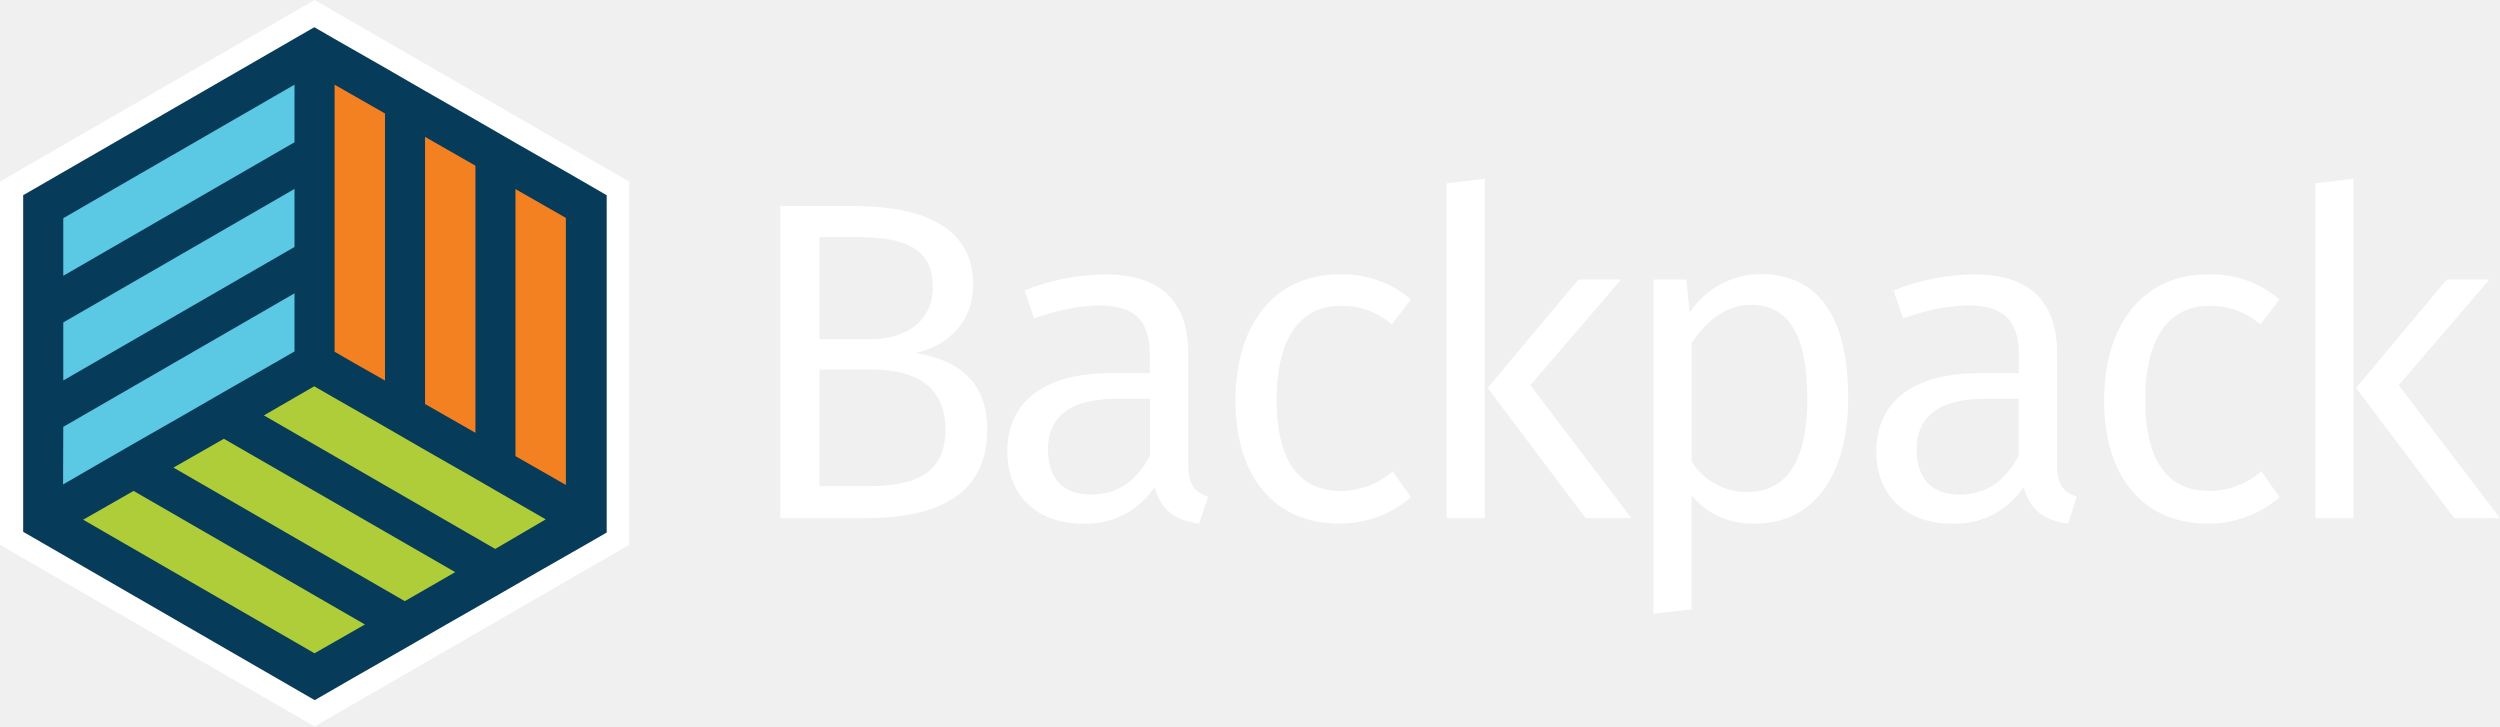
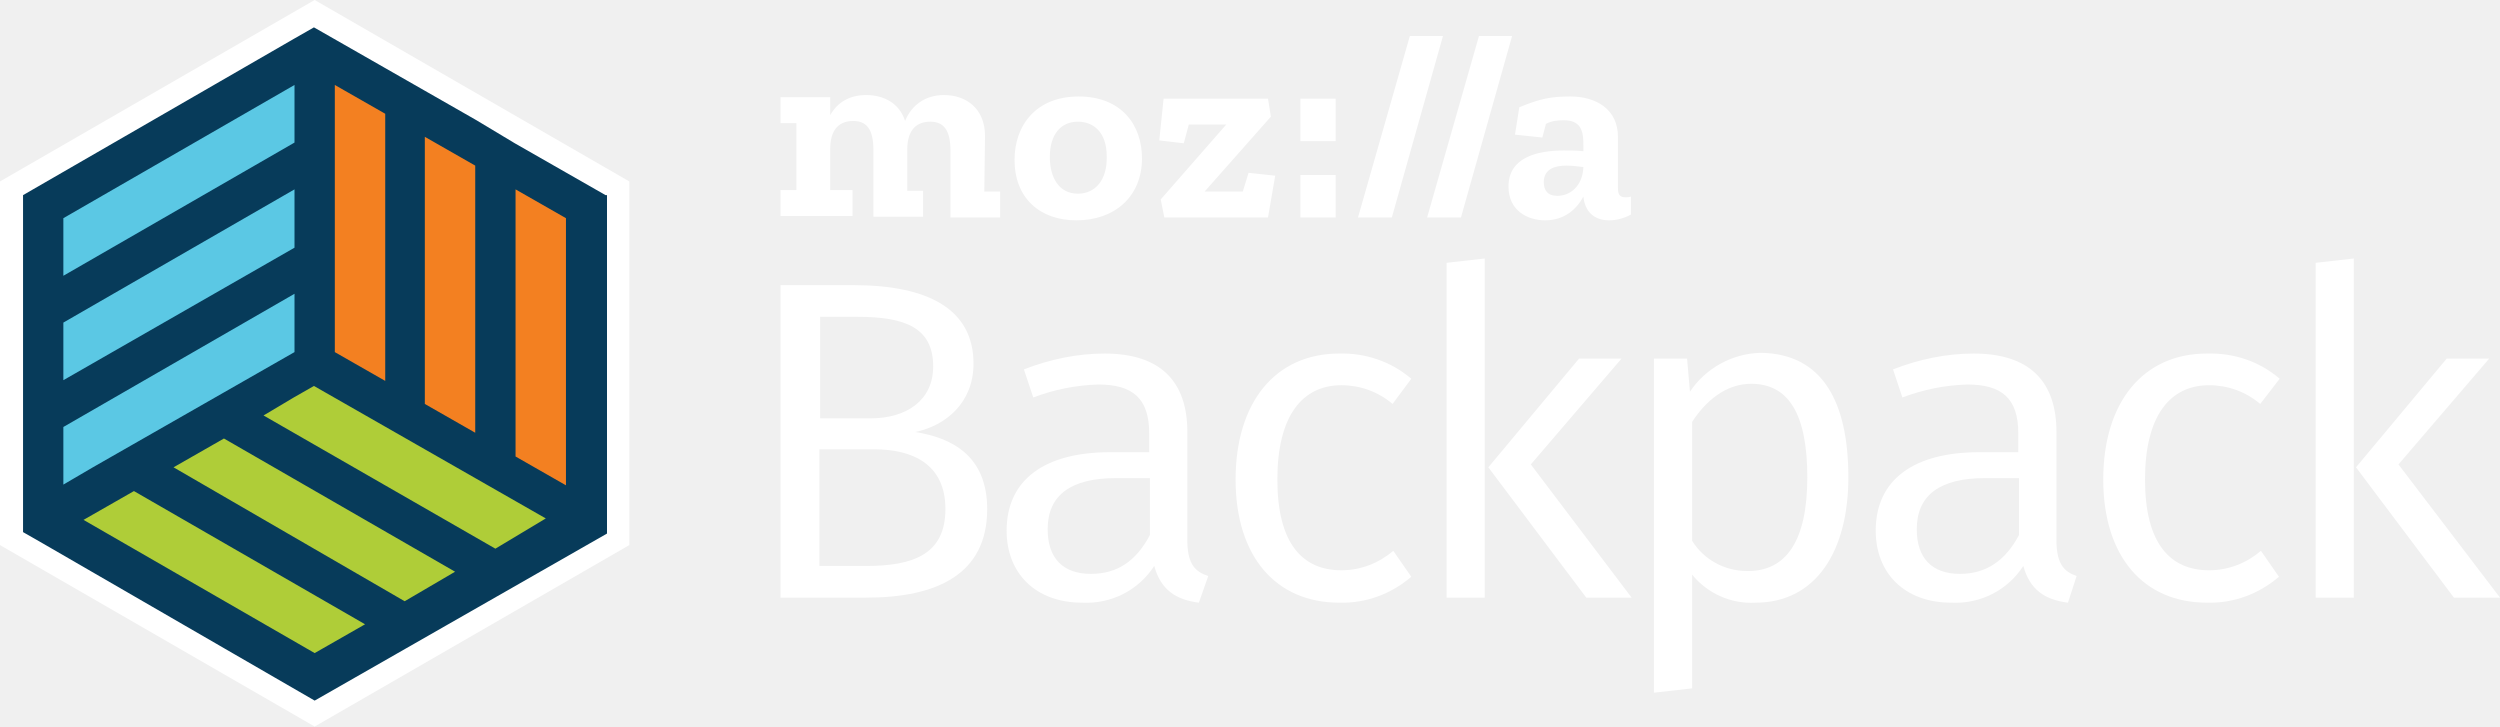
- <svg xmlns="http://www.w3.org/2000/svg" id="Layer_1" data-name="Layer 1" viewBox="0 0 347.21 100.89">
-   <defs>
-     <style>.cls-1{fill:#fff;}.cls-2{fill:#f38021;}.cls-3{fill:#afcd38;}.cls-4{fill:#5bc8e4;}.cls-5{fill:#073b5a;}</style>
-   </defs>
-   <path class="cls-1" d="M291.47,246.89l-43.69,25.22v50.45l43.69,25.22,43.69-25.22V272.11Zm-34.89,44.78,32.11-18.54v8.06l-32.11,18.54Zm62.8,18.58V273.15l7,4v37.09ZM306.81,265.9l7,4V307l-7-4Zm-12.56-7.25,7,4v37.09L297,297.33l-2.75-1.59Zm-37.68,18.54,32.11-18.54v8l-32.11,18.54Zm32.11,10.44v8.07l-2.83,1.63-7,4-5.58,3.22-7,4-5.58,3.22-4.15,2.4v-8.07Zm-29.34,31.44,7-4,32.13,18.55-7,4Zm12.54-7.24,7-4L311,326.35l-7,4Zm12.56-7.25,4.24-2.45,2.75-1.59,2.83,1.63,7,4,5.57,3.22,7,4,5.57,3.22,4.18,2.41-7,4Z" transform="translate(-247.78 -246.89)" />
-   <polygon class="cls-2" points="44.54 8.05 44.54 49.8 80.22 71.81 80.22 27.09 44.54 8.05" />
-   <polygon class="cls-3" points="79.23 72.06 43.07 92.94 6.17 73.04 44.9 50.68 79.23 72.06" />
-   <polygon class="cls-4" points="42.7 8.05 42.7 49.8 7.01 71.81 7.01 27.09 42.7 8.05" />
-   <path class="cls-5" d="M331.93,273.94l-5.57-3.22-7-4-5.57-3.22-7-4-5.57-3.22-7-4-2.79-1.61-2.79,1.61L251,274v46.75l2.77,1.6,37.72,21.78,5.58-3.22,7-4,5.58-3.22,7-4,5.58-3.22,7-4,2.81-1.62V274Zm-12.56-.79,7,4v37.09l-7-4Zm-12.56-7.25,7,4V307l-7-4Zm-12.56-7.25,7,4v37.09L297,297.33l-2.75-1.59Zm-37.68,18.54,32.11-18.54v8l-32.11,18.54Zm0,14.48,32.11-18.54v8.06l-32.11,18.54Zm0,14.5,32.11-18.54v8.07l-2.83,1.63-7,4-5.58,3.22-7,4-5.58,3.22-4.15,2.4Zm34.89,31.45-32.13-18.55,7-4,32.13,18.55ZM304,330.38l-32.13-18.55,7-4L311,326.35Zm12.56-7.25-32.13-18.55,4.24-2.45,2.75-1.59,2.83,1.63,7,4,5.57,3.22,7,4,5.57,3.22,4.18,2.41Z" transform="translate(-247.78 -246.89)" />
-   <path class="cls-1" d="M384.89,306.56c0,9-6.87,12.29-16.82,12.29H356.16V275.5h10.08c10.52,0,16.7,3.4,16.7,10.9,0,5.42-3.78,8.63-8.06,9.51C380,296.73,384.89,299.19,384.89,306.56ZM361.58,294h7.06c5,0,8.69-2.52,8.69-7.25,0-5.42-3.91-6.93-10.52-6.93h-5.23Zm17.52,12.54c0-6.17-4.54-8.32-9.89-8.32h-7.62v16.19h6.49C374.55,314.44,379.09,312.93,379.09,306.56Z" transform="translate(-247.78 -246.89)" />
-   <path class="cls-1" d="M415.57,315.89l-1.26,3.72c-3.21-.44-5.29-1.76-6.17-5.1a11.31,11.31,0,0,1-10,5.1c-6.55,0-10.46-4.1-10.46-10,0-7.06,5.29-10.9,14.37-10.9h5.42V296.1c0-4.91-2.33-6.8-7.12-6.8a27.87,27.87,0,0,0-8.95,1.83l-1.32-3.91A31,31,0,0,1,401.33,285c7.88,0,11.47,4,11.47,10.9v15.37C412.79,314.31,413.8,315.26,415.57,315.89Zm-8.06-5.73v-7.88h-4.73c-6.17,0-9.45,2.33-9.45,7.06,0,4,2.08,6.24,6,6.24C403,315.57,405.61,313.75,407.5,310.15Z" transform="translate(-247.78 -246.89)" />
-   <path class="cls-1" d="M443.73,288.48l-2.65,3.47a10.45,10.45,0,0,0-7.12-2.58c-5.42,0-8.88,4.22-8.88,13.1s3.46,12.6,8.88,12.6a11,11,0,0,0,7.25-2.71l2.52,3.59a15,15,0,0,1-10,3.65c-8.82,0-14.36-6.36-14.36-17.07S424.89,285,433.77,285A14.53,14.53,0,0,1,443.73,288.48Z" transform="translate(-247.78 -246.89)" />
-   <path class="cls-1" d="M448.7,318.85v-46.5l5.29-.63v47.13Zm25.64,0H468l-13.61-18.08L467,285.71h5.92l-12.6,14.68Z" transform="translate(-247.78 -246.89)" />
-   <path class="cls-1" d="M504.46,302.22c0,10.14-4.41,17.39-12.92,17.39a10.81,10.81,0,0,1-8.82-3.91v15.81l-5.29.63V285.71H482l.44,4.6a11.94,11.94,0,0,1,9.83-5.36C500.93,285,504.46,291.69,504.46,302.22Zm-5.67,0c0-8.82-2.65-13-7.81-13-3.65,0-6.43,2.52-8.25,5.29V311a9,9,0,0,0,7.62,4.22C495.83,315.26,498.79,311.1,498.79,302.22Z" transform="translate(-247.78 -246.89)" />
-   <path class="cls-1" d="M536.21,315.89,535,319.61c-3.21-.44-5.29-1.76-6.17-5.1a11.31,11.31,0,0,1-10,5.1c-6.55,0-10.46-4.1-10.46-10,0-7.06,5.29-10.9,14.37-10.9h5.42V296.1c0-4.91-2.33-6.8-7.12-6.8a27.87,27.87,0,0,0-8.95,1.83l-1.32-3.91A31,31,0,0,1,522,285c7.88,0,11.47,4,11.47,10.9v15.37C533.44,314.31,534.45,315.26,536.21,315.89Zm-8.06-5.73v-7.88h-4.73c-6.17,0-9.45,2.33-9.45,7.06,0,4,2.08,6.24,6,6.24C523.61,315.57,526.26,313.75,528.15,310.15Z" transform="translate(-247.78 -246.89)" />
-   <path class="cls-1" d="M564.37,288.48l-2.65,3.47a10.45,10.45,0,0,0-7.12-2.58c-5.42,0-8.88,4.22-8.88,13.1s3.46,12.6,8.88,12.6a11,11,0,0,0,7.25-2.71l2.52,3.59a15,15,0,0,1-10,3.65c-8.82,0-14.36-6.36-14.36-17.07S545.53,285,554.42,285A14.53,14.53,0,0,1,564.37,288.48Z" transform="translate(-247.78 -246.89)" />
-   <path class="cls-1" d="M569.35,318.85v-46.5l5.29-.63v47.13Zm25.64,0h-6.36L575,300.77l12.6-15.06h5.92l-12.6,14.68Z" transform="translate(-247.78 -246.89)" />
+ <svg xmlns="http://www.w3.org/2000/svg" version="1.1" id="Layer_1" x="0px" y="0px" viewBox="0 0 347.2 100.9" style="enable-background:new 0 0 347.2 100.9;" xml:space="preserve">
+   <style type="text/css">
+ 	.st0{fill:#FFFFFF;}
+ 	.st1{fill:#F38021;}
+ 	.st2{fill:#AFCD38;}
+ 	.st3{fill:#5BC8E4;}
+ 	.st4{fill:#073B5A;}
+ </style>
+   <path class="st0" d="M43.7,0L0,25.2v50.5l43.7,25.2l43.7-25.2V25.2L43.7,0z M8.8,44.8l32.1-18.5v8.1L8.8,52.8V44.8z M71.6,63.4V26.3  l7,4v37.1L71.6,63.4z M59,19l7,4v37.1l-7-4V19z M46.5,11.8l7,4v37.1l-4.2-2.4l-2.8-1.6V11.8z M8.8,30.3l32.1-18.5v8L8.8,38.3V30.3z   M40.9,40.7v8.1l-2.8,1.6l-7,4l-5.6,3.2l-7,4l-5.6,3.2l-4.1,2.4v-8.1L40.9,40.7z M11.6,72.2l7-4l32.1,18.5l-7,4L11.6,72.2z   M24.1,64.9l7-4l32.1,18.5l-7,4L24.1,64.9z M36.7,57.7l4.2-2.5l2.8-1.6l2.8,1.6l7,4l5.6,3.2l7,4l5.6,3.2l4.2,2.4l-7,4L36.7,57.7z" />
+   <polygon class="st1" points="44.5,8.1 44.5,49.8 80.2,71.8 80.2,27.1 " />
+   <polygon class="st2" points="79.2,72.1 43.1,92.9 6.2,73 44.9,50.7 " />
+   <polygon class="st3" points="42.7,8.1 42.7,49.8 7,71.8 7,27.1 " />
+   <path class="st4" d="M84.1,27.1l-5.6-3.2l-7-4L66,16.6l-7-4l-5.6-3.2l-7-4l-2.8-1.6l-2.8,1.6L3.2,27.1v46.8L6,75.5l37.7,21.8  l5.6-3.2l7-4l5.6-3.2l7-4l5.6-3.2l7-4l2.8-1.6V27.1L84.1,27.1z M71.6,26.3l7,4v37.1l-7-4V26.3z M59,19l7,4v37.1l-7-4V19z M46.5,11.8  l7,4v37.1l-4.2-2.4l-2.8-1.6V11.8z M8.8,30.3l32.1-18.5v8L8.8,38.3V30.3z M8.8,44.8l32.1-18.5v8.1L8.8,52.8V44.8z M8.8,59.3  l32.1-18.5v8.1l-2.8,1.6l-7,4l-5.6,3.2l-7,4l-5.6,3.2l-4.1,2.4L8.8,59.3z M43.7,90.7L11.6,72.2l7-4l32.1,18.5L43.7,90.7z M56.2,83.5  L24.1,64.9l7-4l32.1,18.5L56.2,83.5z M68.8,76.2L36.6,57.7l4.2-2.5l2.8-1.6l2.8,1.6l7,4l5.6,3.2l7,4l5.6,3.2l4.2,2.4L68.8,76.2z" />
+   <g>
+     <path class="st0" d="M137.1,70.7c0,9-6.9,12.3-16.8,12.3h-11.9V39.6h10.1c10.5,0,16.7,3.4,16.7,10.9c0,5.4-3.8,8.6-8.1,9.5   C132.2,60.8,137.1,63.3,137.1,70.7z M113.8,58.1h7.1c5,0,8.7-2.5,8.7-7.2c0-5.4-3.9-6.9-10.5-6.9h-5.2V58.1z M131.3,70.7   c0-6.2-4.5-8.3-9.9-8.3h-7.6v16.2h6.5C126.8,78.6,131.3,77,131.3,70.7L131.3,70.7z" />
+     <path class="st0" d="M167.8,80l-1.3,3.7c-3.2-0.4-5.3-1.8-6.2-5.1c-2.2,3.4-6,5.3-10,5.1c-6.5,0-10.5-4.1-10.5-10   c0-7.1,5.3-10.9,14.4-10.9h5.4v-2.6c0-4.9-2.3-6.8-7.1-6.8c-3.1,0.1-6.1,0.7-9,1.8l-1.3-3.9c3.6-1.4,7.4-2.2,11.2-2.2   c7.9,0,11.5,4,11.5,10.9v15.4C165,78.4,166,79.4,167.8,80z M159.7,74.3v-7.9H155c-6.2,0-9.5,2.3-9.5,7.1c0,4,2.1,6.2,6,6.2   C155.2,79.7,157.8,77.9,159.7,74.3L159.7,74.3z" />
+     <path class="st0" d="M196,52.6l-2.6,3.5c-2-1.7-4.5-2.6-7.1-2.6c-5.4,0-8.9,4.2-8.9,13.1s3.5,12.6,8.9,12.6c2.7,0,5.2-1,7.2-2.7   l2.5,3.6c-2.8,2.4-6.3,3.7-10,3.6c-8.8,0-14.4-6.4-14.4-17.1s5.5-17.5,14.4-17.5C189.6,49,193.2,50.2,196,52.6z" />
+     <path class="st0" d="M200.9,83V36.5l5.3-0.6V83H200.9z M226.6,83h-6.3l-13.6-18.1l12.6-15.1h5.9l-12.6,14.7L226.6,83z" />
+     <path class="st0" d="M256.7,66.3c0,10.1-4.4,17.4-12.9,17.4c-3.4,0.2-6.7-1.3-8.8-3.9v15.8l-5.3,0.6V49.8h4.6l0.4,4.6   c2.2-3.3,5.9-5.3,9.8-5.4C253.1,49.1,256.7,55.8,256.7,66.3z M251,66.3c0-8.8-2.6-13-7.8-13c-3.6,0-6.4,2.5-8.2,5.3v16.5   c1.6,2.6,4.5,4.2,7.6,4.2C248,79.4,251,75.2,251,66.3L251,66.3z" />
+     <path class="st0" d="M288.4,80l-1.2,3.7c-3.2-0.4-5.3-1.8-6.2-5.1c-2.2,3.4-6,5.3-10,5.1c-6.5,0-10.5-4.1-10.5-10   c0-7.1,5.3-10.9,14.4-10.9h5.4v-2.6c0-4.9-2.3-6.8-7.1-6.8c-3.1,0.1-6.1,0.7-9,1.8l-1.3-3.9c3.6-1.4,7.4-2.2,11.2-2.2   c7.9,0,11.5,4,11.5,10.9v15.4C285.7,78.4,286.7,79.4,288.4,80z M280.4,74.3v-7.9h-4.7c-6.2,0-9.5,2.3-9.5,7.1c0,4,2.1,6.2,6,6.2   C275.8,79.7,278.5,77.9,280.4,74.3L280.4,74.3z" />
+     <path class="st0" d="M316.6,52.6l-2.7,3.5c-2-1.7-4.5-2.6-7.1-2.6c-5.4,0-8.9,4.2-8.9,13.1s3.5,12.6,8.9,12.6c2.7,0,5.2-1,7.2-2.7   l2.5,3.6c-2.8,2.4-6.3,3.7-10,3.6c-8.8,0-14.4-6.4-14.4-17.1s5.5-17.5,14.4-17.5C310.3,49,313.8,50.2,316.6,52.6z" />
+     <path class="st0" d="M321.6,83V36.5l5.3-0.6V83H321.6z M347.2,83h-6.4l-13.6-18.1l12.6-15.1h5.9l-12.6,14.7L347.2,83z" />
+   </g>
+   <g>
+     <path class="st0" d="M226.5,27.3c-0.3,0.1-0.5,0.1-0.7,0.1c-0.8,0-1.1-0.3-1.1-1.3V19c0-3.8-3-5.6-6.6-5.6c-2.7,0-4.2,0.3-7.1,1.5   l-0.6,3.8l3.8,0.4l0.5-1.9c0.8-0.4,1.5-0.5,2.5-0.5c2.7,0,2.7,2,2.7,3.7V21c-0.8-0.1-1.8-0.1-2.7-0.1c-3.8,0-7.7,1-7.7,5   c0,3.4,2.7,4.7,5.1,4.7c2.7,0,4.4-1.6,5.3-3.3c0.2,2,1.4,3.3,3.6,3.3c1,0,2.1-0.3,3-0.8L226.5,27.3z M216.3,27.2   c-1.4,0-1.9-0.8-1.9-1.9c0-1.8,1.5-2.3,3.1-2.3c0.8,0,1.6,0.1,2.4,0.2C219.8,25.9,218,27.2,216.3,27.2z M210,5l-7.1,25.2h-4.7   L205.4,5C205.4,5,210,5,210,5z M200.4,5l-7.1,25.2h-4.7L195.8,5H200.4z M180.6,13.7h4.9v5.9h-4.9V13.7z M180.6,24.3h4.9v5.9h-4.9   V24.3z M173.4,24l3.7,0.4l-1,5.8h-14.4l-0.5-2.5l9.1-10.4h-5.2l-0.7,2.6l-3.4-0.4l0.6-5.8h14.5l0.4,2.5l-9.2,10.4h5.3L173.4,24z    M149.8,13.4c-5.9,0-8.9,4-8.9,8.8c0,5.3,3.5,8.4,8.6,8.4c5.3,0,9.1-3.3,9.1-8.6C158.6,17.3,155.7,13.4,149.8,13.4z M149.7,26.9   c-2.6,0-3.9-2.2-3.9-5.1c0-3.1,1.5-4.9,3.9-4.9c2.2,0,4,1.5,4,4.8C153.8,25,152.1,26.9,149.7,26.9z M136.7,26.6h2.2v3.6H132v-9.3   c0-2.9-1-4-2.8-4c-2.3,0-3.2,1.6-3.2,3.9v5.7h2.2v3.6h-6.9v-9.3c0-2.9-1-4-2.8-4c-2.3,0-3.2,1.6-3.2,3.9v5.7h3.1v3.6h-10v-3.6h2.2   v-9.3h-2.2v-3.6h6.9v2.5c1-1.8,2.7-2.8,5-2.8c2.4,0,4.6,1.1,5.4,3.6c0.9-2.2,2.8-3.6,5.4-3.6c3,0,5.7,1.8,5.7,5.7L136.7,26.6   L136.7,26.6z" />
+   </g>
</svg>
